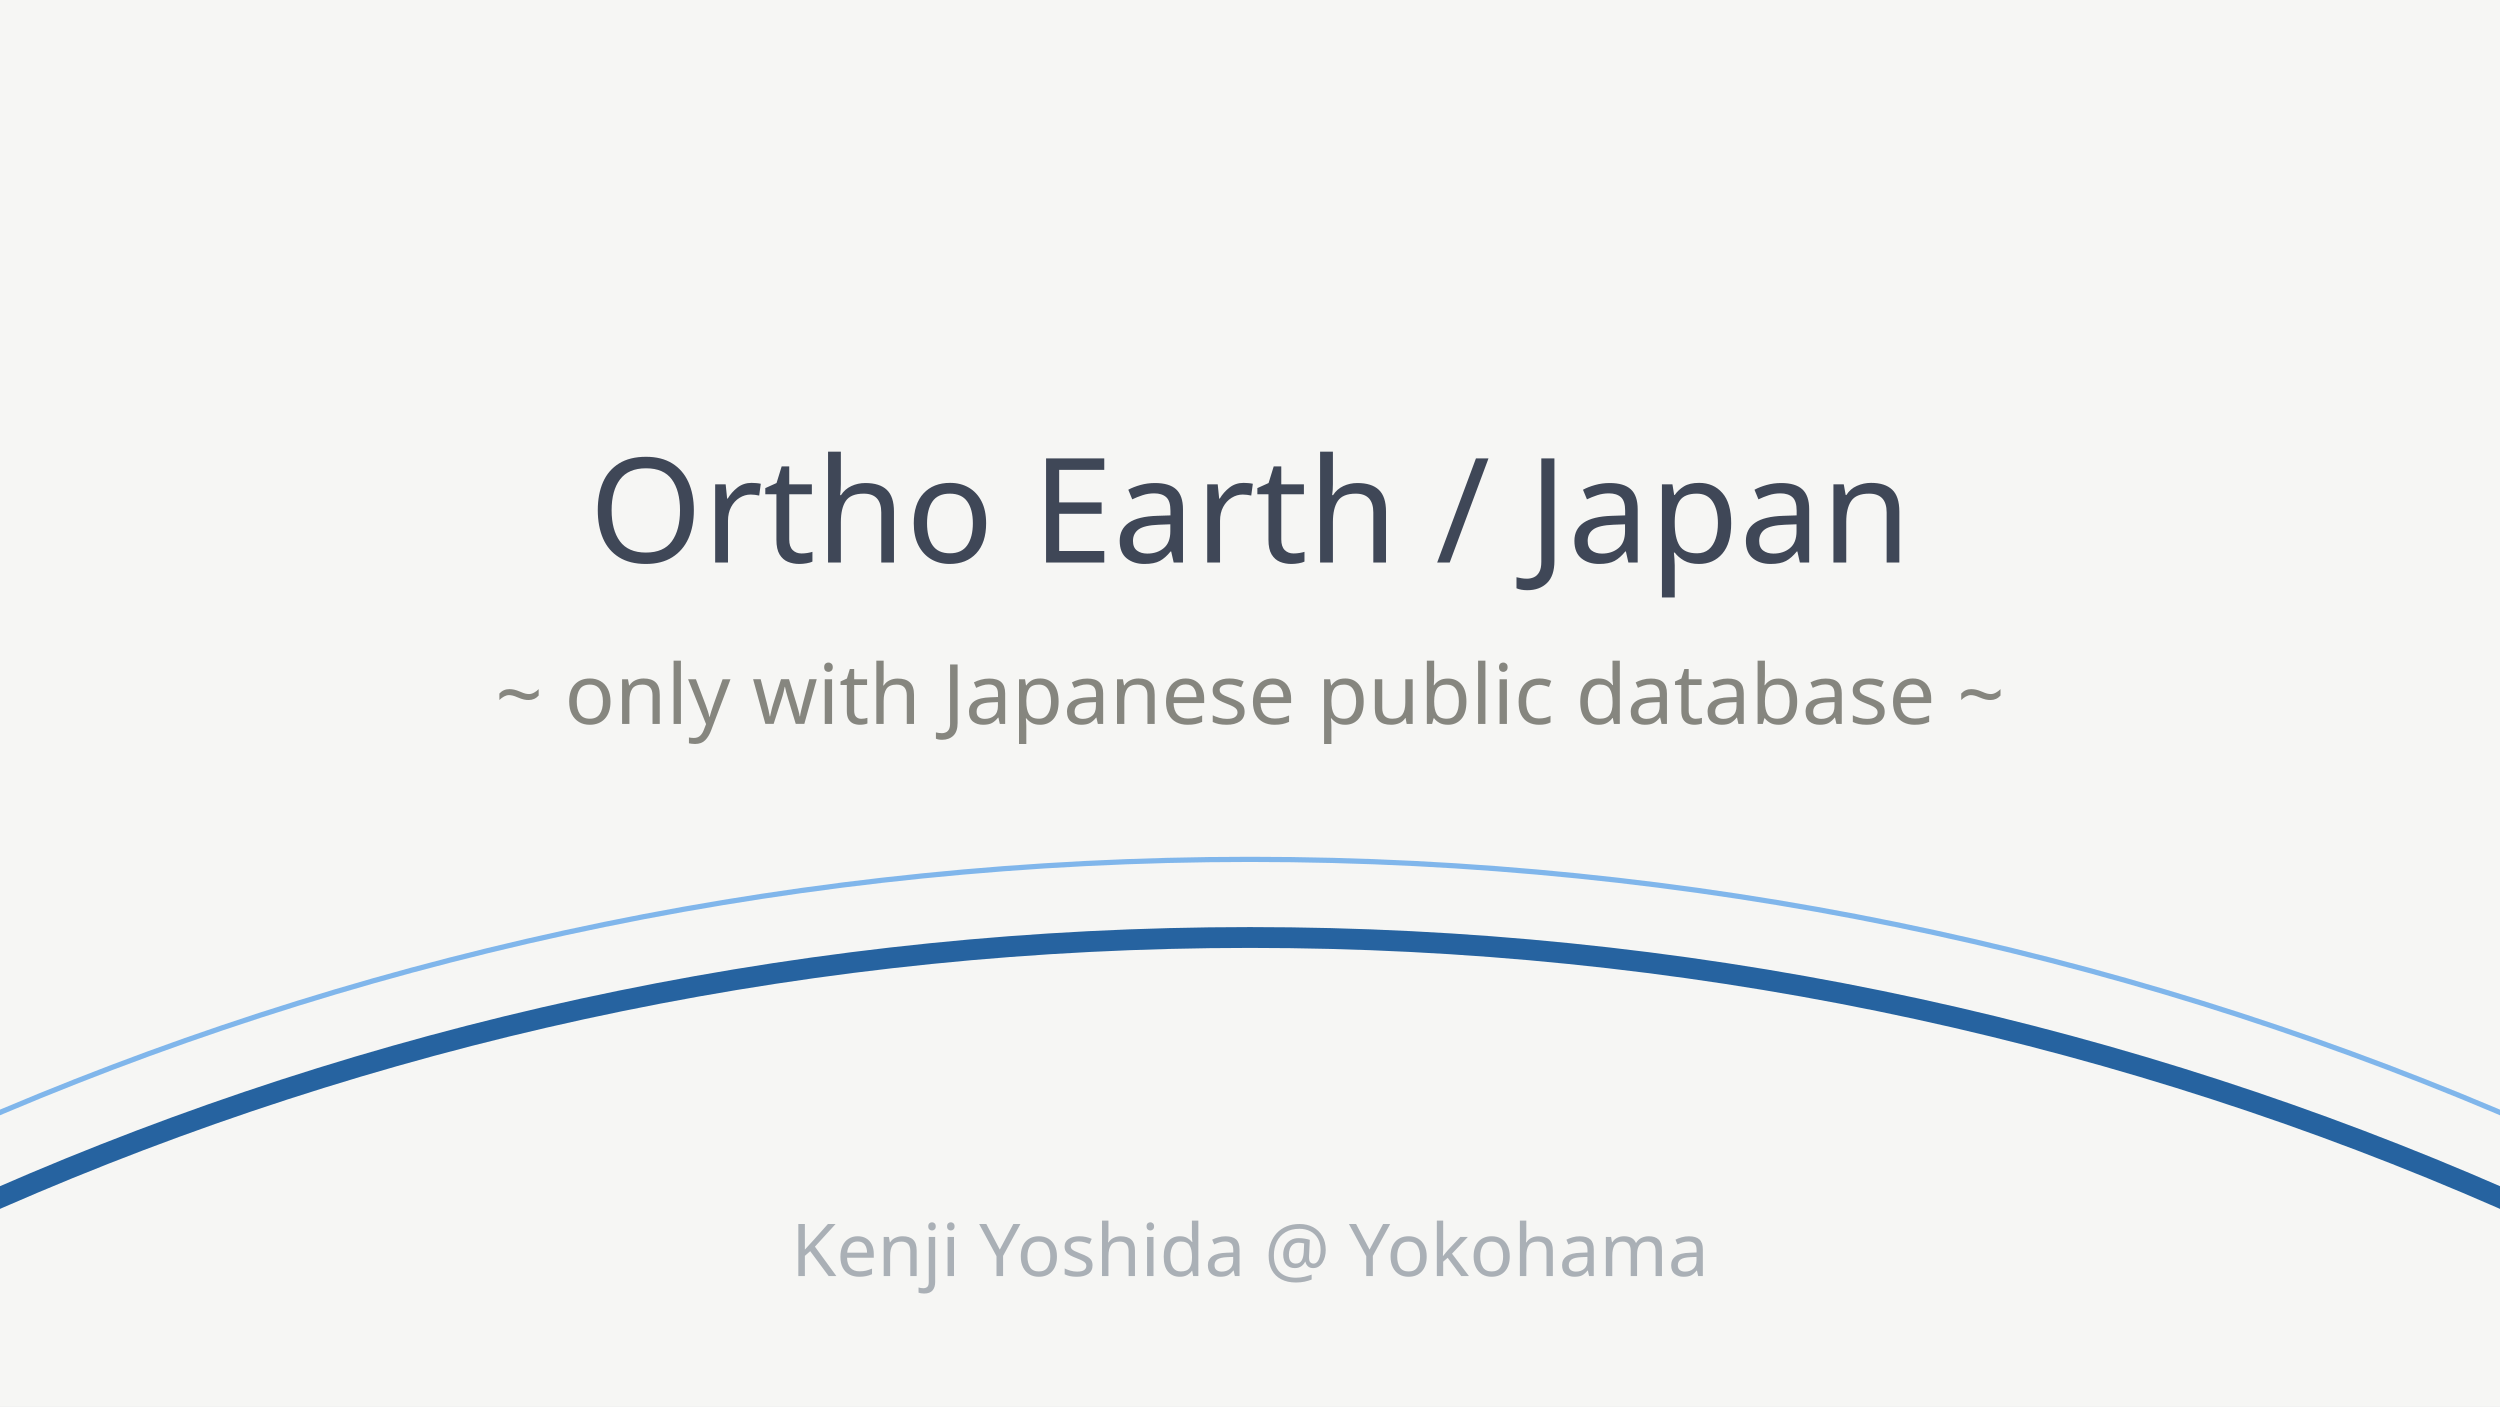
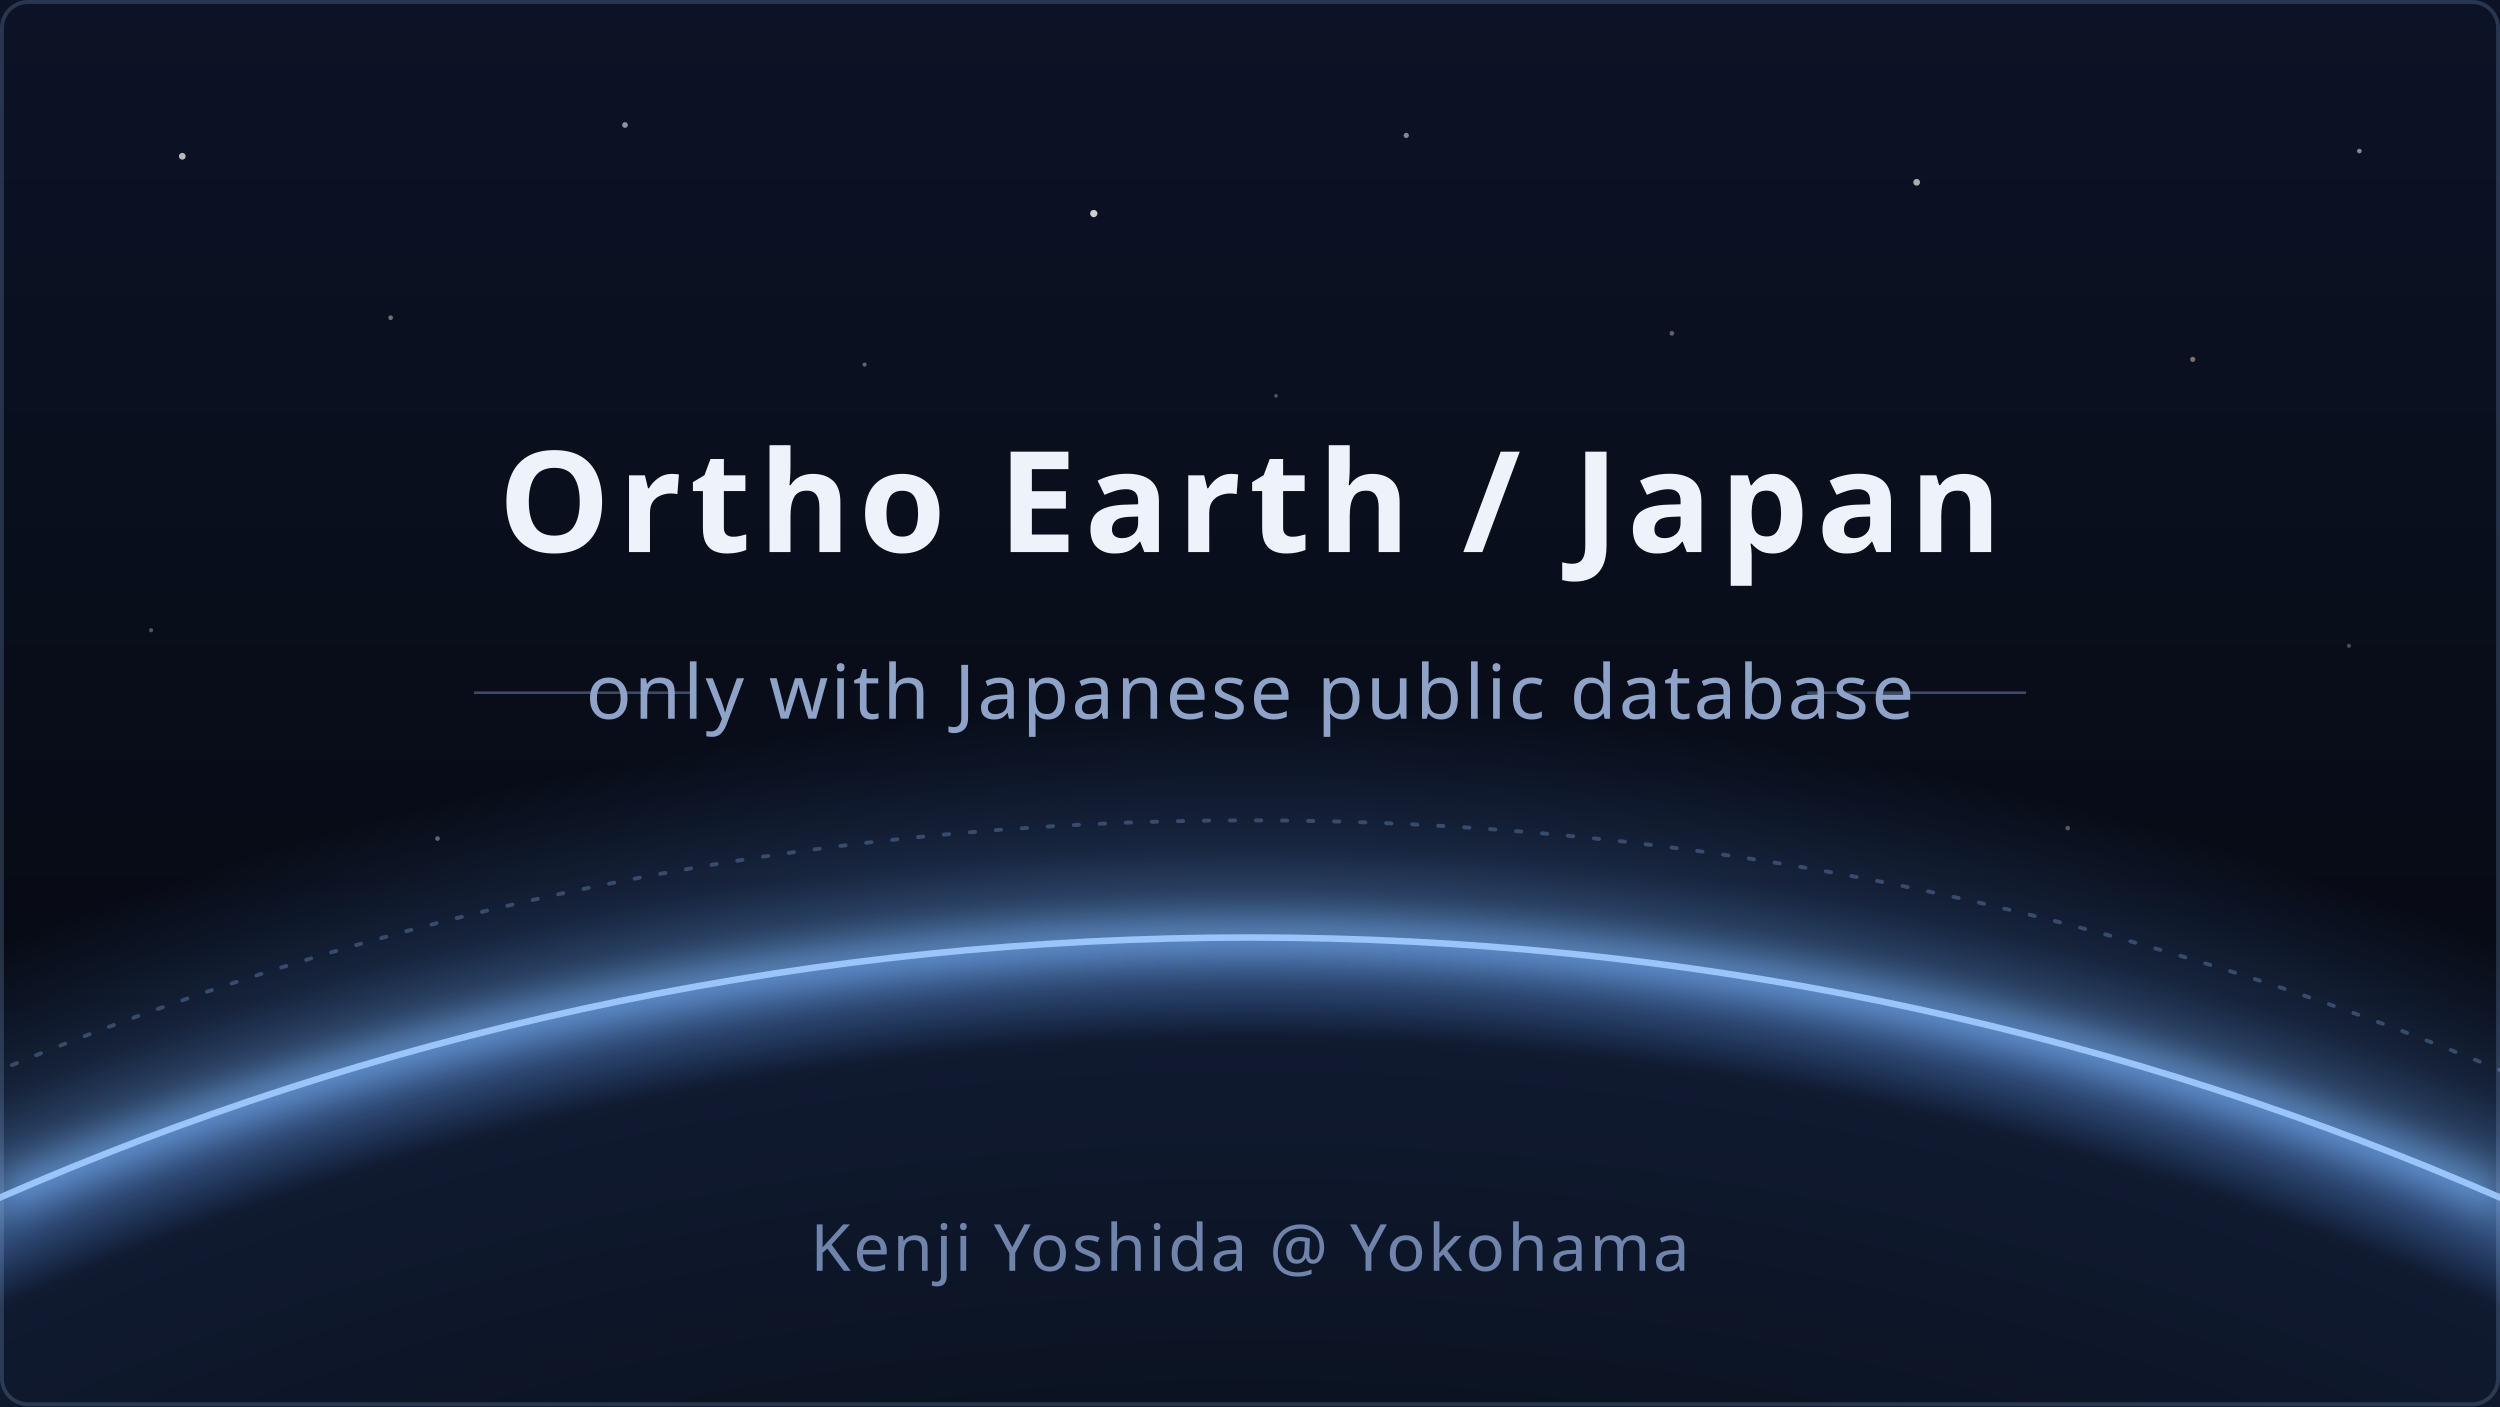
<svg xmlns="http://www.w3.org/2000/svg" viewBox="0 0 960 540" font-family="system-ui, sans-serif">
-   <rect width="960" height="540" fill="#f6f6f4" />
-   <circle cx="480" cy="1560" r="1200" fill="none" stroke="#2663a0" stroke-width="8" />
-   <circle cx="480" cy="1560" r="1230" fill="none" stroke="#80b6eb" stroke-width="2" />
-   <text x="480" y="216" text-anchor="middle" font-size="56" fill="#3f4757">Ortho Earth / Japan</text>
-   <text x="480" y="278" text-anchor="middle" font-size="32" fill="#86867f">~ only with Japanese public database ~</text>
-   <text x="480" y="490" text-anchor="middle" font-size="28" fill="#aab0b6">Kenji Yoshida @ Yokohama</text>
+   <defs>
+     <linearGradient id="space" x1="0" y1="0" x2="0" y2="1">
+       <stop offset="0" stop-color="#0c1326" />
+       <stop offset="1" stop-color="#05070d" />
+     </linearGradient>
+     <radialGradient id="planet" gradientUnits="userSpaceOnUse" cx="480" cy="1560" r="1200">
+       <stop offset=".85" stop-color="#0b1322" />
+       <stop offset=".97" stop-color="#101a30" />
+       <stop offset="1" stop-color="#182647" />
+     </radialGradient>
+     <radialGradient id="atm" gradientUnits="userSpaceOnUse" cx="480" cy="1560" r="1290">
+       <stop offset=".900" stop-color="rgba(90,160,255,0)" />
+       <stop offset=".930" stop-color="rgba(125,185,255,.50)" />
+       <stop offset=".958" stop-color="rgba(90,150,240,.18)" />
+       <stop offset="1" stop-color="rgba(70,120,210,0)" />
+     </radialGradient>
+     <filter id="glow" x="-50%" y="-50%" width="200%" height="200%">
+       <feGaussianBlur stdDeviation="7" />
+     </filter>
+   </defs>
+   <rect width="960" height="540" fill="url(#space)" />
+   <circle cx="480" cy="1560" r="1200" fill="url(#planet)" />
+   <rect width="960" height="540" fill="url(#atm)" />
+   <circle cx="480" cy="1560" r="1200" fill="none" stroke="rgba(120,180,255,.85)" stroke-width="7" filter="url(#glow)" />
+   <circle cx="480" cy="1560" r="1200" fill="none" stroke="#9cc8ff" stroke-width="2.5" opacity=".95" />
+   <circle cx="480" cy="1560" r="1245" fill="none" stroke="#8fb2eb" stroke-width="1.5" opacity=".3" stroke-dasharray="2 8" stroke-linecap="round" />
+   <g fill="#fff">
+     <circle cx="70" cy="60" r="1.3" opacity=".7" />
+     <circle cx="150" cy="122" r=".9" opacity=".4" />
+     <circle cx="240" cy="48" r="1.1" opacity=".55" />
+     <circle cx="332" cy="140" r=".8" opacity=".35" />
+     <circle cx="420" cy="82" r="1.4" opacity=".8" />
+     <circle cx="540" cy="52" r="1" opacity=".5" />
+     <circle cx="642" cy="128" r=".9" opacity=".4" fill="#cfe0ff" />
+     <circle cx="736" cy="70" r="1.3" opacity=".65" />
+     <circle cx="842" cy="138" r="1" opacity=".45" fill="#ffe9c9" />
+     <circle cx="906" cy="58" r=".9" opacity=".5" />
+     <circle cx="58" cy="242" r=".8" opacity=".3" />
+     <circle cx="902" cy="248" r=".8" opacity=".3" fill="#cfe0ff" />
+     <circle cx="168" cy="322" r=".9" opacity=".35" />
+     <circle cx="794" cy="318" r=".9" opacity=".3" />
+     <circle cx="490" cy="152" r=".7" opacity=".3" />
+   </g>
+   <text x="480" y="212" text-anchor="middle" font-size="54" font-weight="600" letter-spacing="3" fill="#eef3fb">Ortho Earth / Japan</text>
+   <line x1="182" y1="266" x2="266" y2="266" stroke="rgba(140,165,210,.4)" stroke-width="1" />
+   <line x1="694" y1="266" x2="778" y2="266" stroke="rgba(140,165,210,.4)" stroke-width="1" />
+   <text x="480" y="276" text-anchor="middle" font-size="29" letter-spacing="1" fill="#8fa3c8">only with Japanese public database</text>
+   <text x="480" y="488" text-anchor="middle" font-size="25" letter-spacing="1" fill="#6f83ab">Kenji Yoshida @ Yokohama</text>
+   <rect x=".75" y=".75" width="958.5" height="538.5" rx="10" fill="none" stroke="rgba(148,178,226,.22)" stroke-width="1.5" />
</svg>
